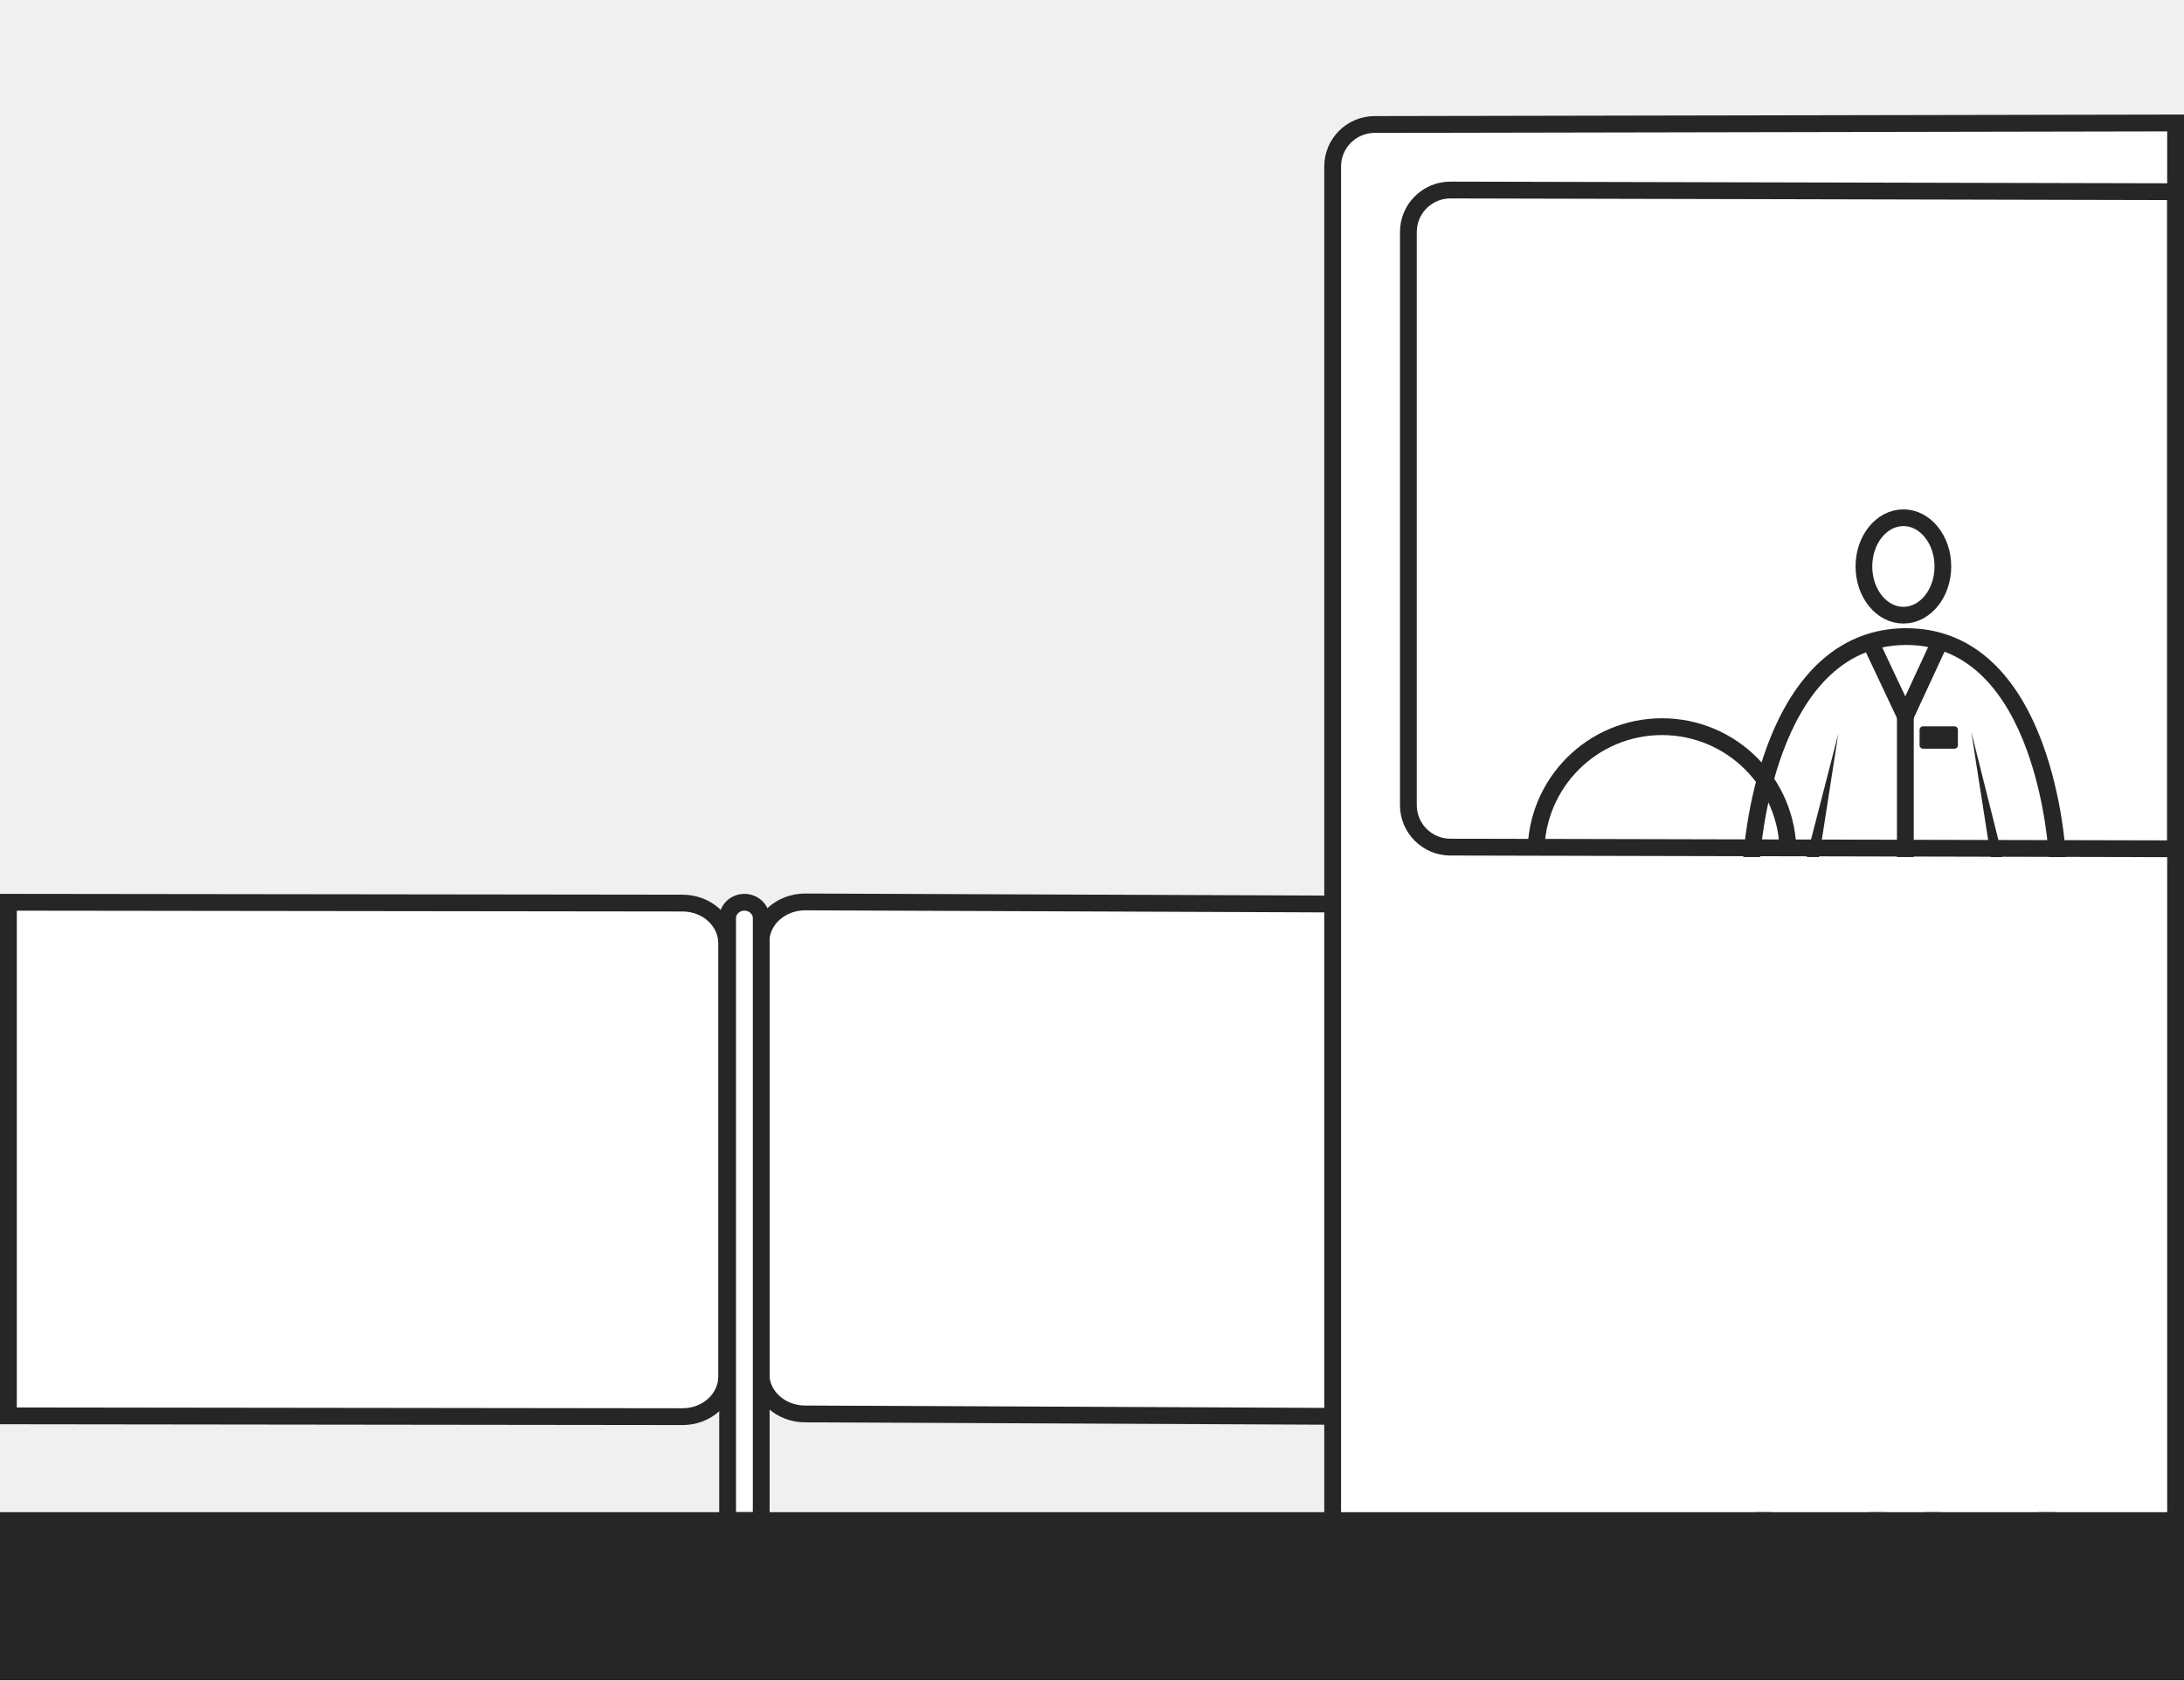
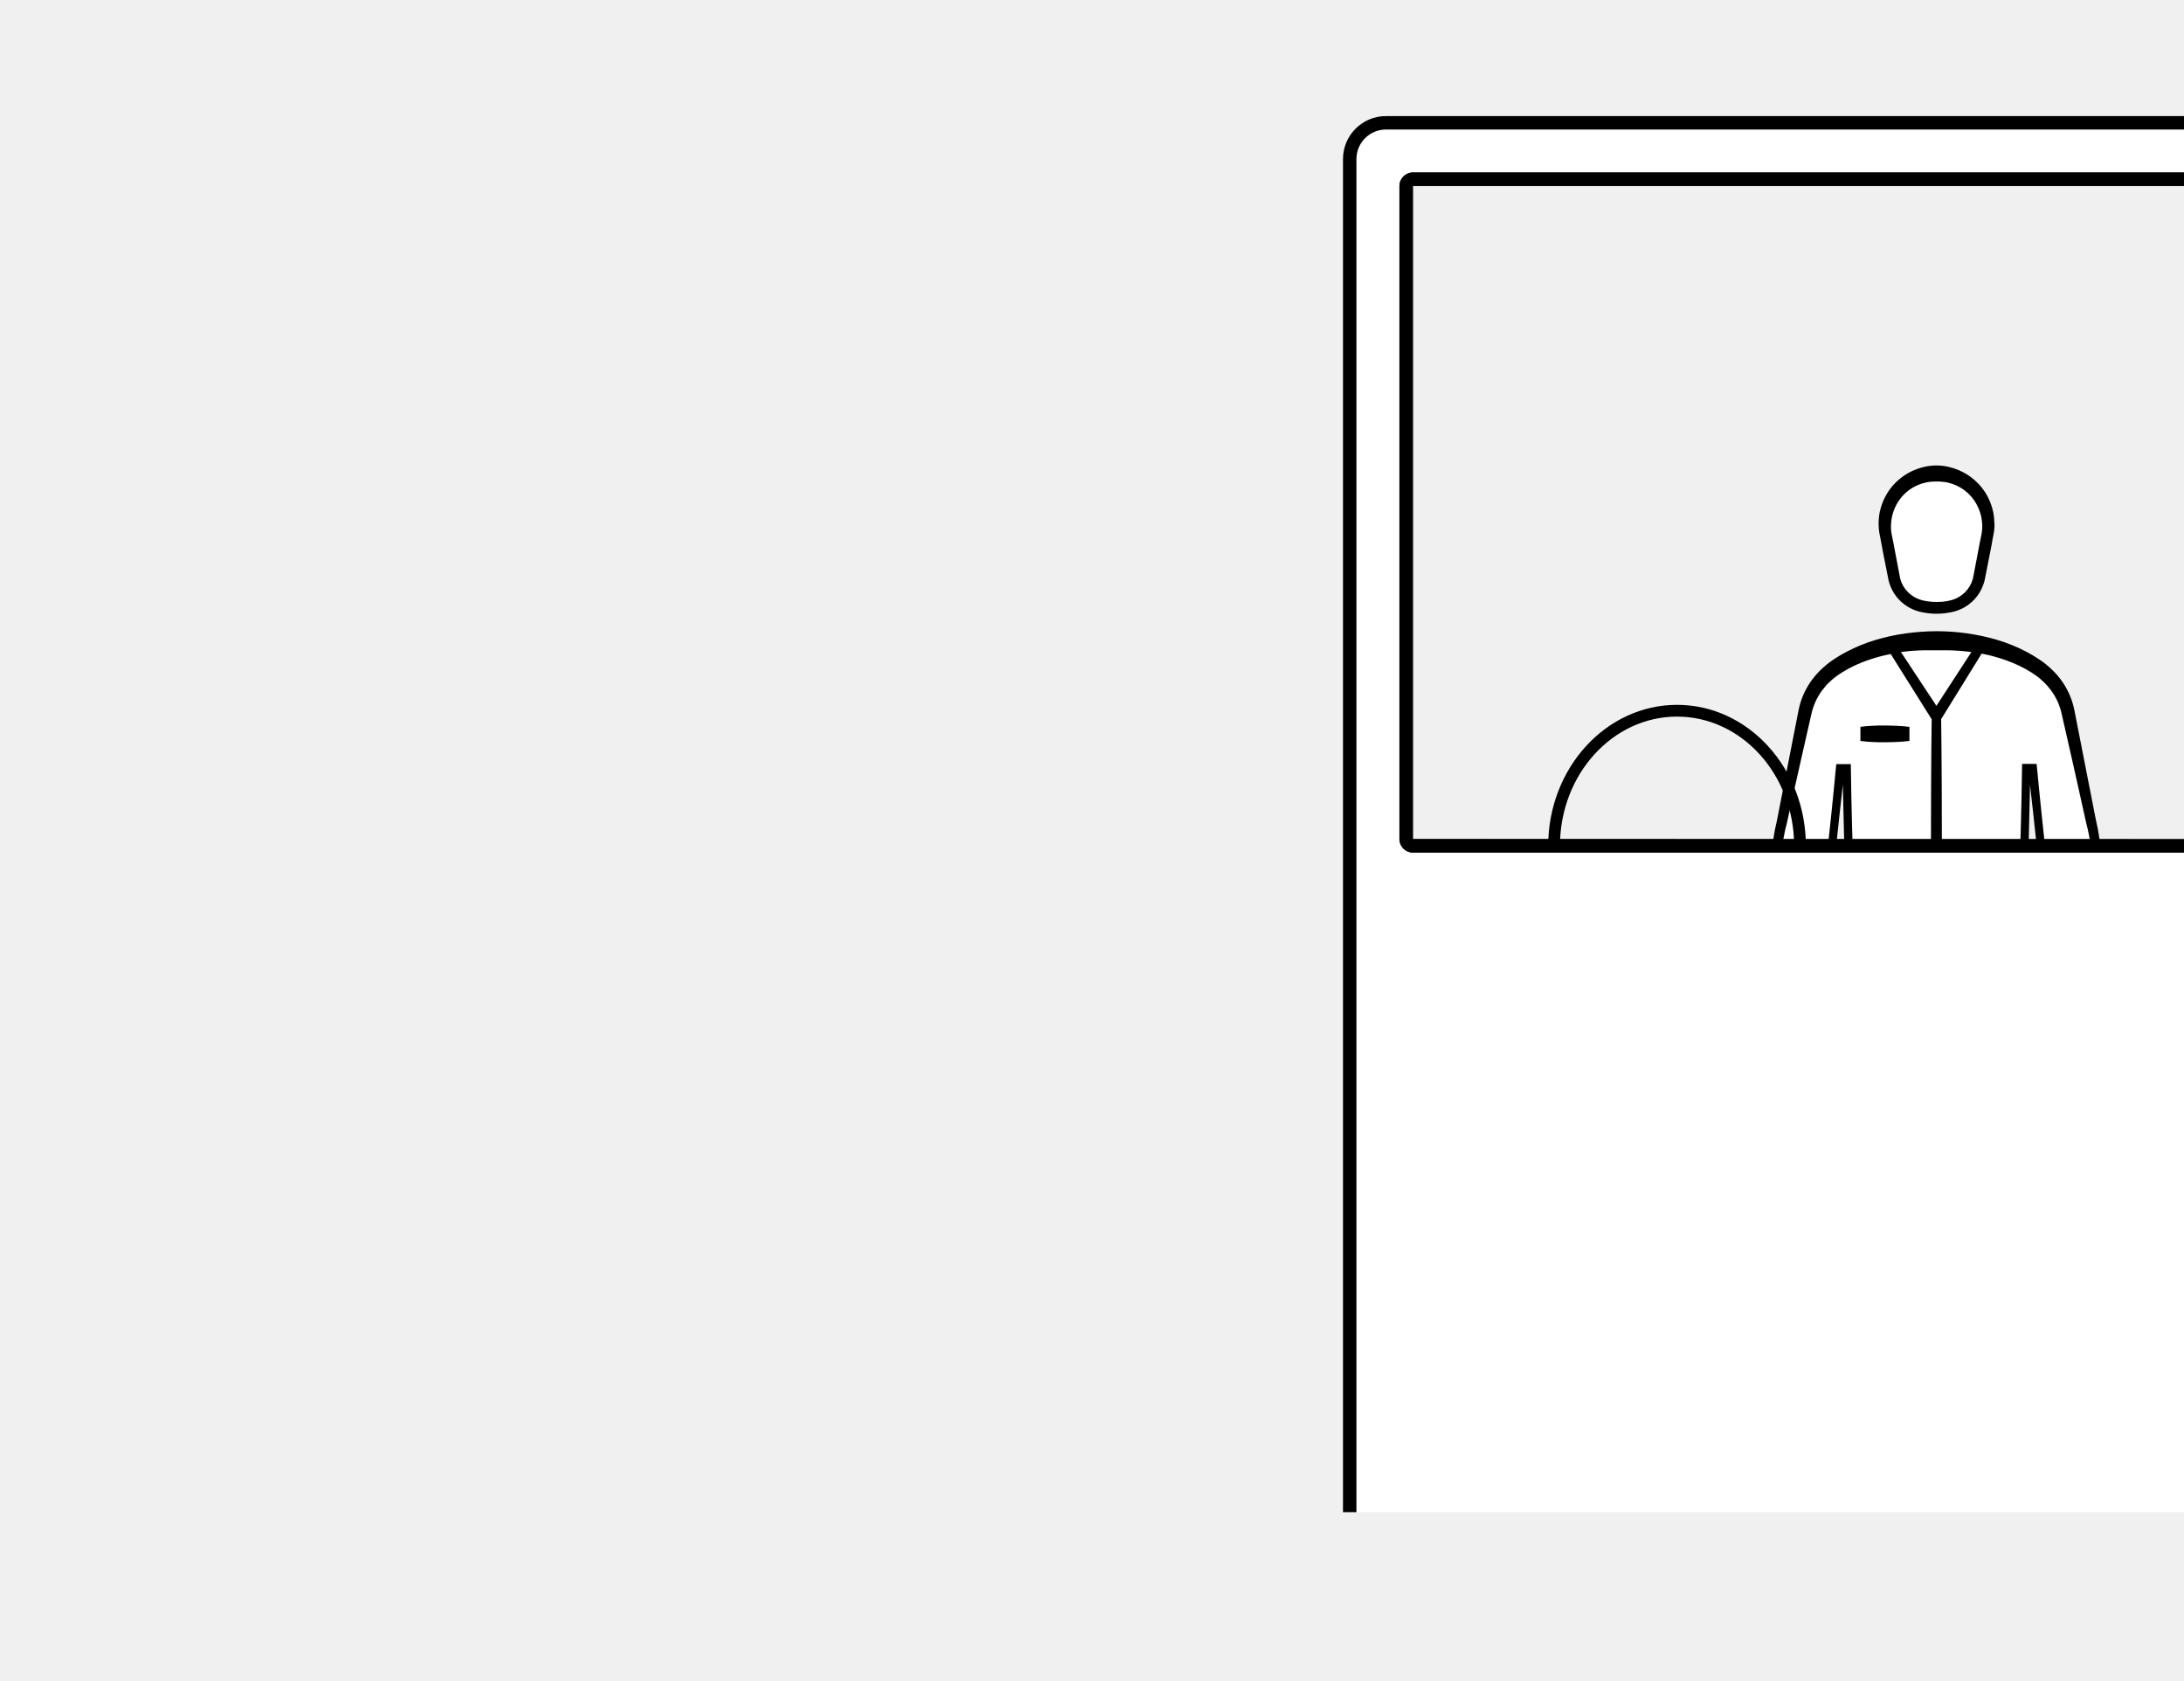
<svg xmlns="http://www.w3.org/2000/svg" id="Capa_1" data-name="Capa 1" viewBox="0 0 1300 1000">
  <defs>
-     <style>.cls-1,.cls-2,.cls-5,.cls-6{fill:#fff;}.cls-1,.cls-4,.cls-5,.cls-6,.cls-7{stroke:#262626;}.cls-1,.cls-6,.cls-7{stroke-miterlimit:10;}.cls-1,.cls-4,.cls-5,.cls-7{stroke-width:10px;}.cls-3{fill:#262626;}.cls-4,.cls-7{fill:none;}.cls-4,.cls-5{stroke-linecap:round;stroke-linejoin:round;}.cls-6{stroke-width:9.94px;}</style>
+     <style>.cls-1{fill:#fff;}</style>
  </defs>
-   <path class="cls-1" d="M802,538.08,479.25,536.8c-14.52,0-26.3,10.66-26.3,23.81V817.72c0,13.15,11.78,23.81,26.3,23.81L802,843Z" />
-   <path class="cls-1" d="M5,842.67l401.25.49c14.52,0,26.29-10.69,26.29-23.88V561.38c0-13.19-11.77-23.89-26.29-23.89L5,537Z" />
-   <path class="cls-1" d="M433.11,905h20V546.44c0-5.21-4.48-9.43-10-9.43h0c-5.52,0-10,4.22-10,9.43Z" />
-   <path class="cls-1" d="M793.25,906.09l501.75-.9v-832l-476.75.9a25,25,0,0,0-25,25Z" />
-   <path class="cls-2" d="M1166.44,978.53l.13-31.4-12.44,0-18.94-258-21.37,258-12.62,0,.32,31.4H1028.9V965.8l21.56-18.65h-4.87l28.12-325.5h-13.26v-.08l-25,.13,7.26-111.37c.08-1.29,2-32.54,13.84-64.46,16.08-43.43,42.78-66.6,77.23-67h.93c34.15,0,60.52,22.59,76.26,65.34,11.56,31.38,13.35,62.23,13.42,63.53l7.05,113.74-23.63.14L1206,612.2l1.48,9.44-13.27,0,28.13,325.49h-1.63l18.06,19,.42,12.34Z" />
-   <path class="cls-3" d="M1134.7,383.86c77.93,0,84.67,124.14,84.67,124.14l6.73,108.51-14.17.08-20.79-110.23-17.77-70.84,28.28,181.13-12.88,0,28.12,325.48h-7.8l24.76,26.11.18,5.27h-62.57l.13-31.41-12.82,0L1135.49,625l-26.27,317.14-13.07,0,.32,31.41H1033.9v-5.44l30-26H1051l28.12-325.5h-12.88l28-179.9L1076,507.34,1056.6,616.59l-15.83.08,6.91-106s7.39-125.85,86.14-126.79h.88m0-10h-1c-36.7.44-65,24.74-81.86,70.28-12,32.3-14,64-14.14,65.88l-6.91,106-.7,10.71,10.73-.06,13.8-.07v0h13.65l-27.19,314.64-.68,8-13,11.28-3.46,3v20h82.68l-.11-10.11-.22-21.28h3l9.22,0,.76-9.2,15.71-189.58,13.91,189.49.68,9.29,9.32,0h2.75l-.09,21.35,0,10h82.95l-.35-10.34-.18-5.27-.12-3.79-2.62-2.76-13.76-14.51-.48-5.57-27.19-314.64h2l11.66,0v0l12.84-.07,10.57-.07-.65-10.55-6.72-108.46c-.1-1.76-2-33.11-13.71-64.95-16.53-44.9-44.52-68.62-80.94-68.62Z" />
-   <line class="cls-1" x1="1073.79" y1="621.66" x2="1194.04" y2="621.66" />
-   <polyline class="cls-4" points="1114.56 384.73 1134.14 426.27 1153.38 384.73" />
-   <line class="cls-5" x1="1134.14" y1="426.27" x2="1134.14" y2="618.72" />
-   <ellipse class="cls-6" cx="1132.97" cy="337.14" rx="23.5" ry="29" />
-   <rect class="cls-3" x="1142.61" y="432.28" width="22.81" height="13.31" rx="2" />
-   <rect class="cls-2" x="1017.03" y="510.09" width="257.98" height="389.91" />
-   <path class="cls-7" d="M1064.29,507.49a75,75,0,0,0-150,0" />
-   <path class="cls-7" d="M863.32,504.18l431.68,1V114.1l-431.68-1a25,25,0,0,0-25,25V479.18A25,25,0,0,0,863.32,504.18Z" />
-   <rect class="cls-3" y="900" width="1300" height="100" />
+   <path class="cls-1" d="M1125.61,315.06c0,.51.08,1,.14,1.51l.26,1.58c.14.88.34,1.77.53,2.63s.4,1.8.55,2.71L1131,344l.16.57a19,19,0,0,0,1.75,4.18,18.29,18.29,0,0,0,10.53,8.28c.78.23,1.68.43,2.3.55s1.58.29,2.44.41a36.3,36.3,0,0,0,9,0c.87-.12,1.7-.26,2.45-.41s1.53-.32,2.3-.55a18.56,18.56,0,0,0,4.18-1.85,18.35,18.35,0,0,0,6.35-6.43,18.72,18.72,0,0,0,1.75-4.19l.15-.52,3.91-20.55c.16-.92.36-1.83.55-2.72s.39-1.75.54-2.63l.25-1.57c.06-.5.11-1,.15-1.52a27.86,27.86,0,0,0,0-3c0-.42-.08-.83-.11-1.23,0-.64-.1-1.24-.19-1.82l-.43-2.27c0-.14-.08-.28-.12-.42l-.09-.28a27,27,0,0,0-5.54-10.46,26.14,26.14,0,0,0-19-9l-1.42,0h-1.53a26.07,26.07,0,0,0-19.29,9,27.05,27.05,0,0,0-5.56,10.47c0,.09,0,.18-.07.27a3.84,3.84,0,0,0-.13.41l-.43,2.26c-.09.6-.14,1.2-.19,1.84,0,.4-.06.81-.11,1.18A26.25,26.25,0,0,0,1125.61,315.06Z" />
+   <path class="cls-1" d="M1246.64,608.77h-7l.84,3.06,5.16,18.73-10.16,26.89h-3.77l-1.87-18.26-2.49-25.54,0-.38c-.17-1.72-.34-3.45-.5-5.17-1.51-15.56-2.88-31.12-4.31-46.68l-1.18-13-1.12-13-1.11-13-.55-6.48-.27-3.29c-.11-1.09-.25-2.16-.37-3.25l-2.75-25.91c-.48-4.32-.88-8.63-1.32-13s-.86-8.63-1.26-12.95l-.3-2.87h-8.62l0,3.14-.29,16.77-.39,16.75c-.13,5.59-.32,11.18-.48,16.77L1202,525v.22l0,.32,2.23,19.35,2.1,19.36,2.15,19.36,2.27,18.63.07.56,1,19c.33,6.41.67,12.83,1.06,19.23.73,12.84,1.67,25.66,2,38.52l2.91,77.08.75,19.26c.16,3.22.17,6.43.24,9.65l.2,9.65.78,38.58q.26,13.32.56,26.63H1180.7l-1.33-14.65-2.77-32.44-1.37-16.23-1.29-16.22c-.11-1.36-.18-2.72-.35-4.06l-.48-4-1-8.08-1.89-16.17-3.68-32.35c-2.36-21.59-4.71-43.17-6.72-64.8l-.28-2.81h-13.71l-.28,2.81c-2,21.63-4.36,43.21-6.71,64.8l-3.68,32.35-1.9,16.17-1,8.08-.47,4c-.17,1.34-.24,2.7-.36,4.06l-1.29,16.22-1.36,16.23-2.78,32.44-1.32,14.65h-39.66q.32-13.32.56-26.63l.77-38.58.2-9.65c.08-3.22.09-6.43.24-9.65l.75-19.26,2.92-77.08c.33-12.86,1.28-25.68,2-38.52q.59-9.6,1.07-19.23l.87-16.48.13-2.52.65-5.37,1.68-13.82,2.15-19.36,2.1-19.36,2.24-19.35,0-.32V525l-.49-16.76c-.16-5.59-.36-11.18-.48-16.77l-.39-16.75-.29-16.77-.06-3.15h-8.62l-.29,2.86q-.61,6.48-1.27,12.95c-.43,4.33-.83,8.64-1.31,13l-2.76,25.91c-.11,1.09-.25,2.16-.36,3.25l-.28,3.29-.55,6.48-1.11,13-1.11,13-1.18,13c-1.59,17.28-3.11,34.57-4.81,51.85l-2.53,25.92-1.87,18.27h-3.78l-10.14-26.88,4.65-16.93.49-1.8.85-3.06h-7v-.43l.37-37,0-2.47v0c.11-9.87.34-19.75.57-29.62l.39-18c.06-3,.15-6,.17-8.94s.28-5.8.61-8.66.82-5.73,1.44-8.56l.47-2.11.54-2.14c.38-1.48.67-2.93,1-4.39l3.9-17.57c2.59-11.72,5.28-23.41,7.93-35.12l2-8.79c.17-.77.33-1.34.49-2s.36-1.26.57-1.88a36.67,36.67,0,0,1,1.41-3.65,38,38,0,0,1,3.93-6.74c.78-1.05,1.61-2.05,2.48-3,.45-.47.87-1,1.35-1.39l.7-.68.79-.72.77-.7.68-.58c.47-.4,1-.79,1.53-1.19,1-.8,2.18-1.55,3.34-2.29a71,71,0,0,1,7.22-4,86,86,0,0,1,9.65-3.88h0c2-.66,4-1.26,6-1.8,1.14-.3,2.29-.58,3.44-.84q1.42-.32,2.85-.6,3-.58,6.06-1c.52-.08,1-.14,1.58-.21a120.14,120.14,0,0,1,12.45-.87l1.79,0h11.25q3.39,0,6.76.25c.66,0,1.33.08,2,.14.45,0,.9.07,1.34.12,1,.09,2.08.2,3.12.32l1.67.22h0c2,.27,4,.58,6.06,1,1.11.21,2.22.44,3.32.69l1.69.4,1.68.42a90,90,0,0,1,15.71,5.69,70.09,70.09,0,0,1,7.23,4c1.16.74,2.28,1.49,3.33,2.29.53.4,1.07.79,1.53,1.19.25.2.49.41.69.58l.77.7.79.72.7.68c.47.44.89.92,1.35,1.39.87,1,1.7,2,2.47,3a37.49,37.49,0,0,1,3.94,6.74,36.67,36.67,0,0,1,1.41,3.65c.21.62.39,1.26.57,1.88s.32,1.23.48,2l2,8.79c2.65,11.71,5.35,23.4,7.94,35.12l3.89,17.57c.35,1.46.63,2.91,1,4.39l.54,2.14.47,2.11q.92,4.25,1.44,8.56t.6,8.66c0,2.91.11,5.95.17,8.94l.4,18c.23,9.87.46,19.75.56,29.62,0,.81,0,1.62,0,2.44l.38,37.42Z" />
+   <path d="M1136.57,432.61c-2.43-.33-4.87-.5-7.3-.62s-4.86-.17-7.3-.18l-3.65,0c-1.21.05-2.43.06-3.65.14-2.43.11-4.86.29-7.29.63V441c2.43.33,4.86.51,7.29.63,1.22.07,2.44.08,3.65.13l3.65,0c2.44,0,4.87-.05,7.3-.18s4.87-.29,7.3-.61Z" />
+   <path d="M1187.09,310.73c0-.85-.06-1.74-.15-2.61l-.4-2.85c0-.24-.09-.46-.15-.69l-.07-.28a35.25,35.25,0,0,0-6.56-13.93A35.12,35.12,0,0,0,1160.41,278a31.61,31.61,0,0,0-15.54,0,35.08,35.08,0,0,0-7.34,2.66,34.69,34.69,0,0,0-12,9.74A35.15,35.15,0,0,0,1119,304.3l-.07.28c-.05.23-.11.45-.15.68l-.4,2.86c-.09.87-.12,1.76-.15,2.61,0,.4,0,.81,0,1.21a36.74,36.74,0,0,0,.24,3.89c.09.69.19,1.32.29,1.91l.38,1.83c.61,3.54,1.33,7.15,2,10.64l3.07,15.48.22.78a25.2,25.2,0,0,0,11.25,14.7,25.79,25.79,0,0,0,5.72,2.55c1.11.33,2.09.55,3,.73s1.92.35,2.92.48a41.91,41.91,0,0,0,10.81,0c1-.13,2-.3,2.93-.48s1.87-.4,3-.73a25.79,25.79,0,0,0,5.72-2.55,25.2,25.2,0,0,0,11.25-14.7l.21-.74.47-2.21,2.61-13.31c.69-3.49,1.41-7.1,2-10.67l.37-1.8c.11-.6.2-1.22.29-1.91a34.17,34.17,0,0,0,.24-3.86C1187.12,311.54,1187.11,311.14,1187.09,310.73Zm-34.45,47.55a35.26,35.26,0,0,1-4.51-.29l-.86-.12c-.55-.09-1.08-.18-1.58-.28l-.44-.09-.07,0-.53-.12c-.41-.1-.85-.21-1.26-.33a18.05,18.05,0,0,1-4.17-1.85,18.32,18.32,0,0,1-6.35-6.42,18,18,0,0,1-1.75-4.19L1131,344l-3.91-20.52c-.15-.9-.35-1.82-.54-2.7s-.39-1.76-.54-2.63l-.25-1.58c-.06-.5-.12-1-.15-1.52a28.4,28.4,0,0,1,0-3c0-.37.07-.78.11-1.19,0-.63.1-1.23.19-1.83l.43-2.26a3.71,3.71,0,0,1,.12-.41c0-.09.05-.19.08-.28a27.24,27.24,0,0,1,5.55-10.47,25.89,25.89,0,0,1,9.39-6.88,25,25,0,0,1,4.88-1.56c.41-.1.83-.18,1.25-.24s.84-.13,1.26-.18c.83-.09,1.67-.15,2.51-.16l.57,0h1l1.15,0h.26a23,23,0,0,1,2.5.19,25.47,25.47,0,0,1,7.15,1.95,25.8,25.8,0,0,1,9.39,6.88,27.1,27.1,0,0,1,5.55,10.47l.09.28a3.25,3.25,0,0,1,.11.42l.44,2.27c.09.58.13,1.18.19,1.81,0,.41.06.82.11,1.23a27.94,27.94,0,0,1-.06,3c0,.51-.09,1-.15,1.53l-.25,1.56c-.15.88-.34,1.78-.53,2.64s-.4,1.8-.55,2.71l-3.92,20.56-.15.51a17.91,17.91,0,0,1-1.75,4.2,18.32,18.32,0,0,1-6.35,6.42,18.05,18.05,0,0,1-4.17,1.85c-.78.23-1.68.43-2.3.56s-1.58.29-2.45.4l-1.1.13C1154.83,358.23,1153.71,358.29,1152.64,358.28Z" />
+   <path d="M1250.67,630,1246,613.63h2.17l2.1,0,.12-22.95c-.13-17.13-.1-34.27,0-51.4l.07-18c0-3,0-6,.06-9s-.14-6.13-.42-9.19-.7-6.11-1.28-9.12c-.28-1.5-.61-3-.95-4.48s-.59-2.93-.89-4.39l-3.45-17.63-6.91-35.25-1.72-8.81c-.13-.71-.32-1.52-.49-2.3s-.38-1.54-.61-2.3a42.26,42.26,0,0,0-1.58-4.51,45.4,45.4,0,0,0-4.54-8.4,43.23,43.23,0,0,0-2.91-3.79c-.53-.61-1-1.21-1.6-1.78l-.82-.87-.83-.79a51.22,51.22,0,0,0-7.37-6,83.46,83.46,0,0,0-8-4.78,98.62,98.62,0,0,0-17.15-7,129.12,129.12,0,0,0-36.34-5.22,140.72,140.72,0,0,0-18.33,1.31,119.73,119.73,0,0,0-18,3.91,98,98,0,0,0-17.15,7,81.06,81.06,0,0,0-8,4.78,50.68,50.68,0,0,0-7.37,6l-.83.79-.82.87c-.56.57-1.08,1.17-1.61,1.78a45.16,45.16,0,0,0-2.9,3.79,46,46,0,0,0-4.55,8.4,44.53,44.53,0,0,0-1.57,4.51c-.23.76-.42,1.54-.61,2.3s-.36,1.59-.49,2.3l-1.72,8.81-6.92,35.25-3.45,17.63c-.3,1.46-.56,3-.88,4.39s-.68,3-1,4.48a90.11,90.11,0,0,0-1.28,9.12q-.42,4.59-.42,9.19c.05,3,.05,6,.06,9l.07,18c.09,17.13.12,34.27,0,51.4l.12,22.95,2.1,0h2.17L1054.69,630l-.19.69.19.7,9.69,34.8.51,1.87h2l11.06,0h2.43l.18-2.39,1.84-26,1.91-26,3.87-51.92q1-13,2-26l1-13,.51-6.49.25-3.23c.09-1.07.23-2.15.34-3.23l2.77-25.86,1.88-17,1.36,57.88-10.35,77v.2l-2.3,38.46L1084.47,660l-.28,4.81c-.08,1.61-.1,3.21-.17,4.83l-.3,9.65-1.23,38.6-1.09,38.6-.53,19.3c-.12,3.22-.1,6.44-.15,9.65l-.08,9.65-.38,38.61L1080,860.4h5q.3-13.3.55-26.63l.77-38.58.2-9.65c.08-3.21.09-6.42.24-9.64l.75-19.28,2.92-77.07c.34-12.86,1.27-25.68,2-38.52q.58-9.6,1.07-19.23l.87-16.48h0l116.48,0,.87,16.5c.34,6.41.67,12.83,1.07,19.23.72,12.84,1.66,25.66,2,38.52l2.91,77.07.76,19.28c.15,3.22.16,6.43.23,9.64l.2,9.65.77,38.58q.26,13.32.56,26.63h5l-.22-26.71-.37-38.61-.09-9.65c-.05-3.21,0-6.43-.15-9.65l-.54-19.3-1.09-38.6-1.22-38.6-.3-9.65c-.07-1.62-.09-3.22-.17-4.83l-.29-4.81-1.14-19.29-2.3-38.46V602l-10.34-77,1.35-57.88,1.9,17,2.76,25.86c.11,1.08.25,2.16.34,3.23l.25,3.23.51,6.49,1,13q1,13,2,26l3.87,51.92,1.91,26,1.84,26,.17,2.39h2.43l11.07,0h2l.52-1.87,9.69-34.8.18-.7Zm-191,.58,4.65-16.93H1078l-2.49,25.53-1.87,18.27h-3.77Zm90.15-202.68-.22,18.48-.14,21.41-.11,42.85.11,42.84.15,21.43.21,19.22-54.62,3.32h0l1.68-13.82,2.16-19.36,2.09-19.37,2.24-19.34,0-.32V525l-.49-16.76c-.16-5.59-.36-11.18-.48-16.77l-.4-16.76-.28-16.76-.06-3.14h-8.62l-.3,2.85c-.39,4.33-.83,8.65-1.26,13s-.84,8.64-1.31,13l-2.76,25.91c-.11,1.09-.25,2.16-.36,3.26l-.27,3.27-.56,6.49-1.1,13-1.12,13-1.18,13c-1.44,15.58-2.81,31.16-4.31,46.73l-9.07-.9-10.67,1.1h0l.37-37,0-2.48c.11-9.86.34-19.72.56-29.58l.4-18c.07-3,.15-6,.17-8.93s.28-5.79.61-8.67.82-5.72,1.44-8.55l.46-2.11.55-2.14c.38-1.48.67-2.93,1-4.4l3.9-17.56c2.59-11.72,5.29-23.41,7.93-35.13l2-8.78c.16-.77.32-1.34.48-2s.36-1.25.57-1.88a36.67,36.67,0,0,1,1.41-3.65,37.92,37.92,0,0,1,3.94-6.75c.77-1,1.6-2,2.47-3,.45-.47.87-1,1.35-1.39l.7-.68.79-.73.76-.69.69-.58c.47-.39,1-.79,1.53-1.19,1-.8,2.18-1.55,3.34-2.28a68.32,68.32,0,0,1,7.23-4,83.15,83.15,0,0,1,9.68-3.88h0q3-1,6-1.8c1.16-.3,2.31-.59,3.48-.84.94-.22,1.89-.42,2.84-.61h0l24.37,38.81Zm-18.31-39.82h0l1.58-.2a114.85,114.85,0,0,1,12.45-.87c.59,0,1.17,0,1.76,0h11.24q3.4,0,6.8.26c.66,0,1.33.08,2,.14.45,0,.89.07,1.34.12,1,.09,2.08.2,3.12.32l1.66.23-20.83,32Zm79.28,214.87,0-.13,0-.56Zm16,5.16c-1.51-15.56-2.88-31.12-4.31-46.68l-1.18-13-1.12-13-1.1-13-.56-6.49-.27-3.27c-.11-1.1-.25-2.17-.36-3.26l-2.76-25.91c-.48-4.32-.88-8.64-1.32-13s-.86-8.63-1.26-13l-.3-2.85h-8.61l-.06,3.14-.29,16.76-.39,16.76c-.13,5.59-.32,11.18-.48,16.77L1202,525v.22l0,.32,2.24,19.34,2.09,19.37,2.15,19.36,1.68,13.77c-12.22-.76-45.33-2.74-54.73-3.3l.21-19.19.15-21.43.11-42.84-.11-42.85-.14-21.41-.21-18.35h0l24.12-39c1.11.21,2.22.44,3.32.69l1.69.4,1.64.42a90.82,90.82,0,0,1,15.71,5.69,68.32,68.32,0,0,1,7.23,4c1.16.73,2.28,1.48,3.34,2.28.53.4,1.06.8,1.53,1.19l.68.58.77.69.79.73.7.68c.47.44.9.92,1.35,1.39.87,1,1.7,2,2.47,3a38.58,38.58,0,0,1,4,6.75c.52,1.2,1,2.4,1.4,3.65.21.63.39,1.26.57,1.88s.31,1.23.48,2l2,8.78c2.65,11.72,5.35,23.41,7.94,35.13l3.89,17.56c.35,1.47.63,2.92,1,4.4l.54,2.14.47,2.11c.62,2.83,1.09,5.67,1.44,8.55s.54,5.77.61,8.67.1,5.95.17,8.93l.39,18c.23,9.86.46,19.72.57,29.58l0,2.48.37,37.06-11.21-1.15-8.53.85Zm3,31.08-2.49-25.53H1241l4.65,16.93-10.15,26.88h-3.77Zm-53.29,174.14-1.37-16.23-1.29-16.22c-.11-1.36-.18-2.72-.35-4.06l-.48-4-1-8.07-1.9-16.18-3.67-32.35c-2.35-21.59-4.71-43.17-6.72-64.8l-.27-2.81h-13.72l-.27,2.81c-2,21.63-4.37,43.21-6.72,64.8l-3.68,32.35-1.9,16.18-1,8.07-.48,4c-.17,1.34-.24,2.7-.35,4.06l-1.29,16.22-1.37,16.23L1126,845.75l-1.32,14.65h6l6.87-78.94c.13-1.34.21-2.69.38-4l.51-4,1-8.07,2-16.13,4.1-32.28,7-54.85,7,54.85,4.1,32.28,2,16.13,1,8.07.51,4c.17,1.35.25,2.7.38,4l6.87,78.94h6.05l-1.33-14.65Z" />
+   <polygon points="1207.07 524.87 1207.08 525.11 1207.08 525 1207.07 524.87" />
+   <polygon points="1210.78 602.25 1210.81 602.8 1210.82 602.93 1210.78 602.25" />
+   <path d="M1246.19,568.89c0,.81,0,1.63,0,2.44l0-2.47Z" />
+   <polygon points="1210.78 602.25 1210.81 602.8 1210.82 602.93 1210.78 602.25" />
+   <path class="cls-1" d="M837,110.7V499.37a4.06,4.06,0,0,0,4,4.06h459V900H803.4V94.65A21.56,21.56,0,0,1,825,73.09h475v33.56H841A4.05,4.05,0,0,0,837,110.7Z" />
+   <path d="M807.4,900h-8V94.65A25.59,25.59,0,0,1,825,69.09h475v8H825A17.58,17.58,0,0,0,807.4,94.65Z" />
+   <path d="M1300,507.43H841a8.07,8.07,0,0,1-8-8.06V110.7a8.06,8.06,0,0,1,8-8.06h459v8H841l0,388.73,459,.06Z" />
+   <path d="M1300,507.43H841a8.07,8.07,0,0,1-8-8.06V110.7a8.06,8.06,0,0,1,8-8h459v8H841l0,388.72,459,.06Z" />
+   <path d="M1074.93,503.43h-7c0-42.42-31.26-76.93-69.69-76.93S928.55,461,928.55,503.43h-7c0-46.28,34.4-83.93,76.69-83.93S1074.93,457.15,1074.93,503.43Z" />
</svg>
